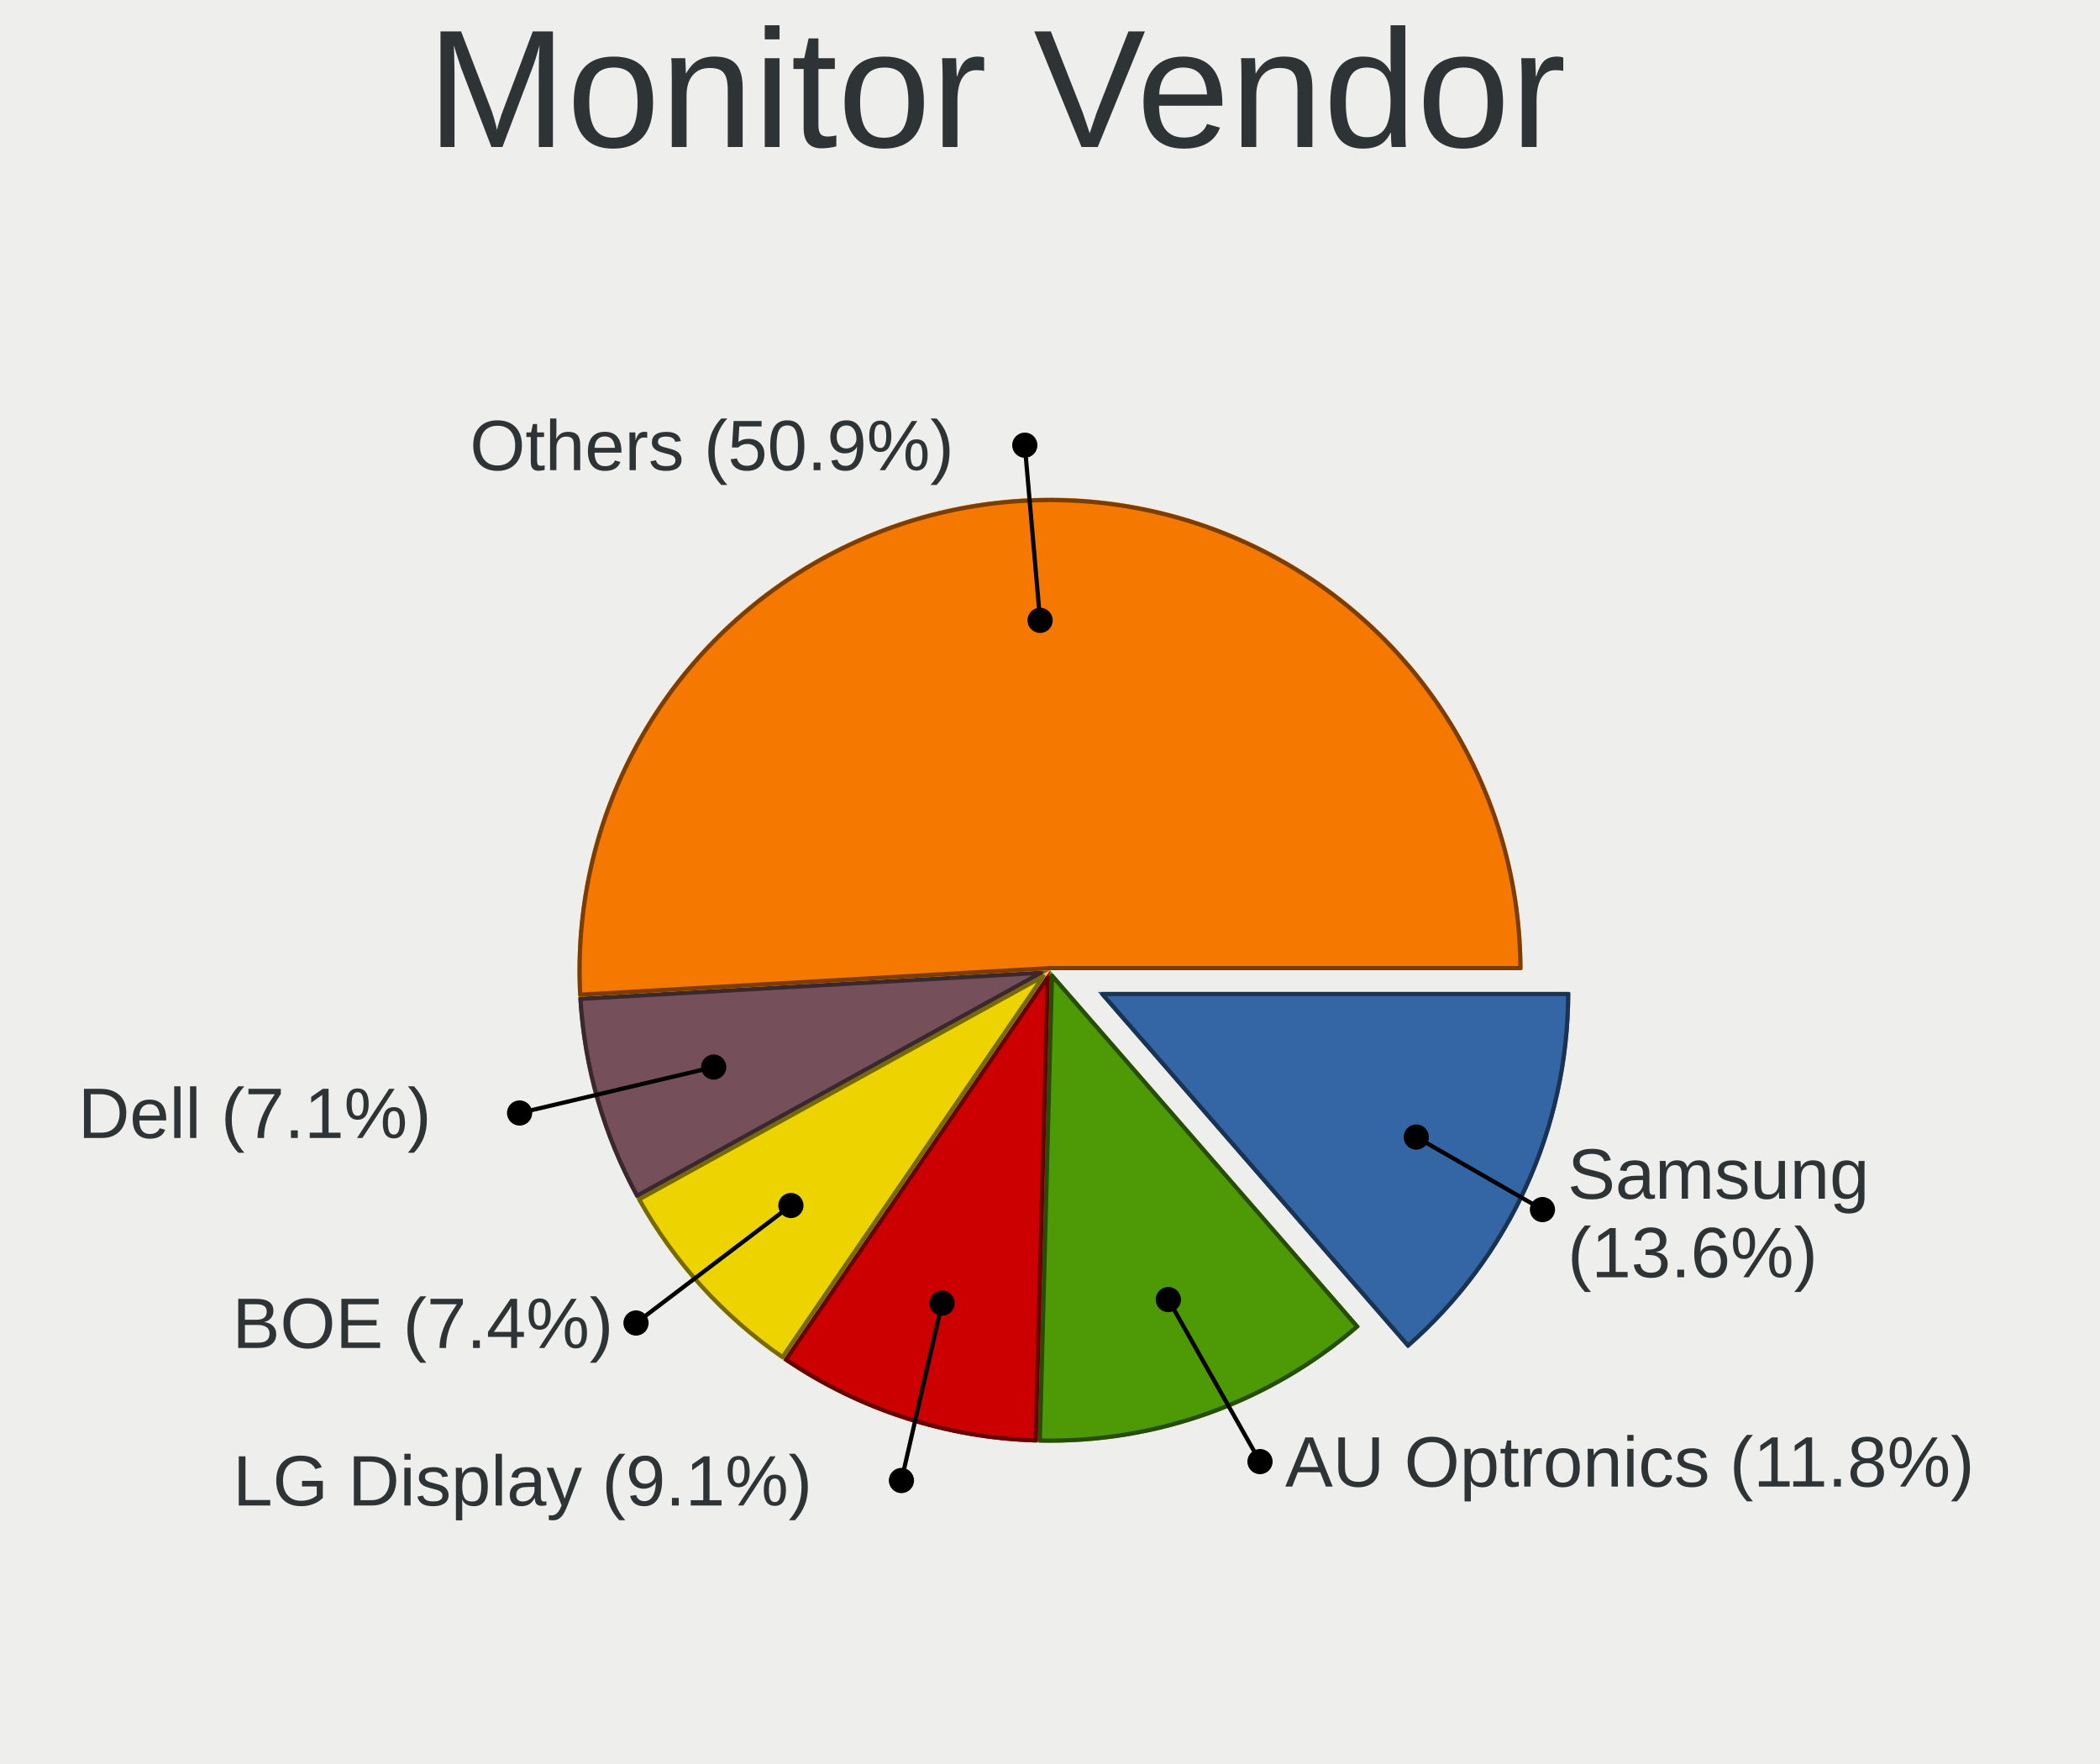
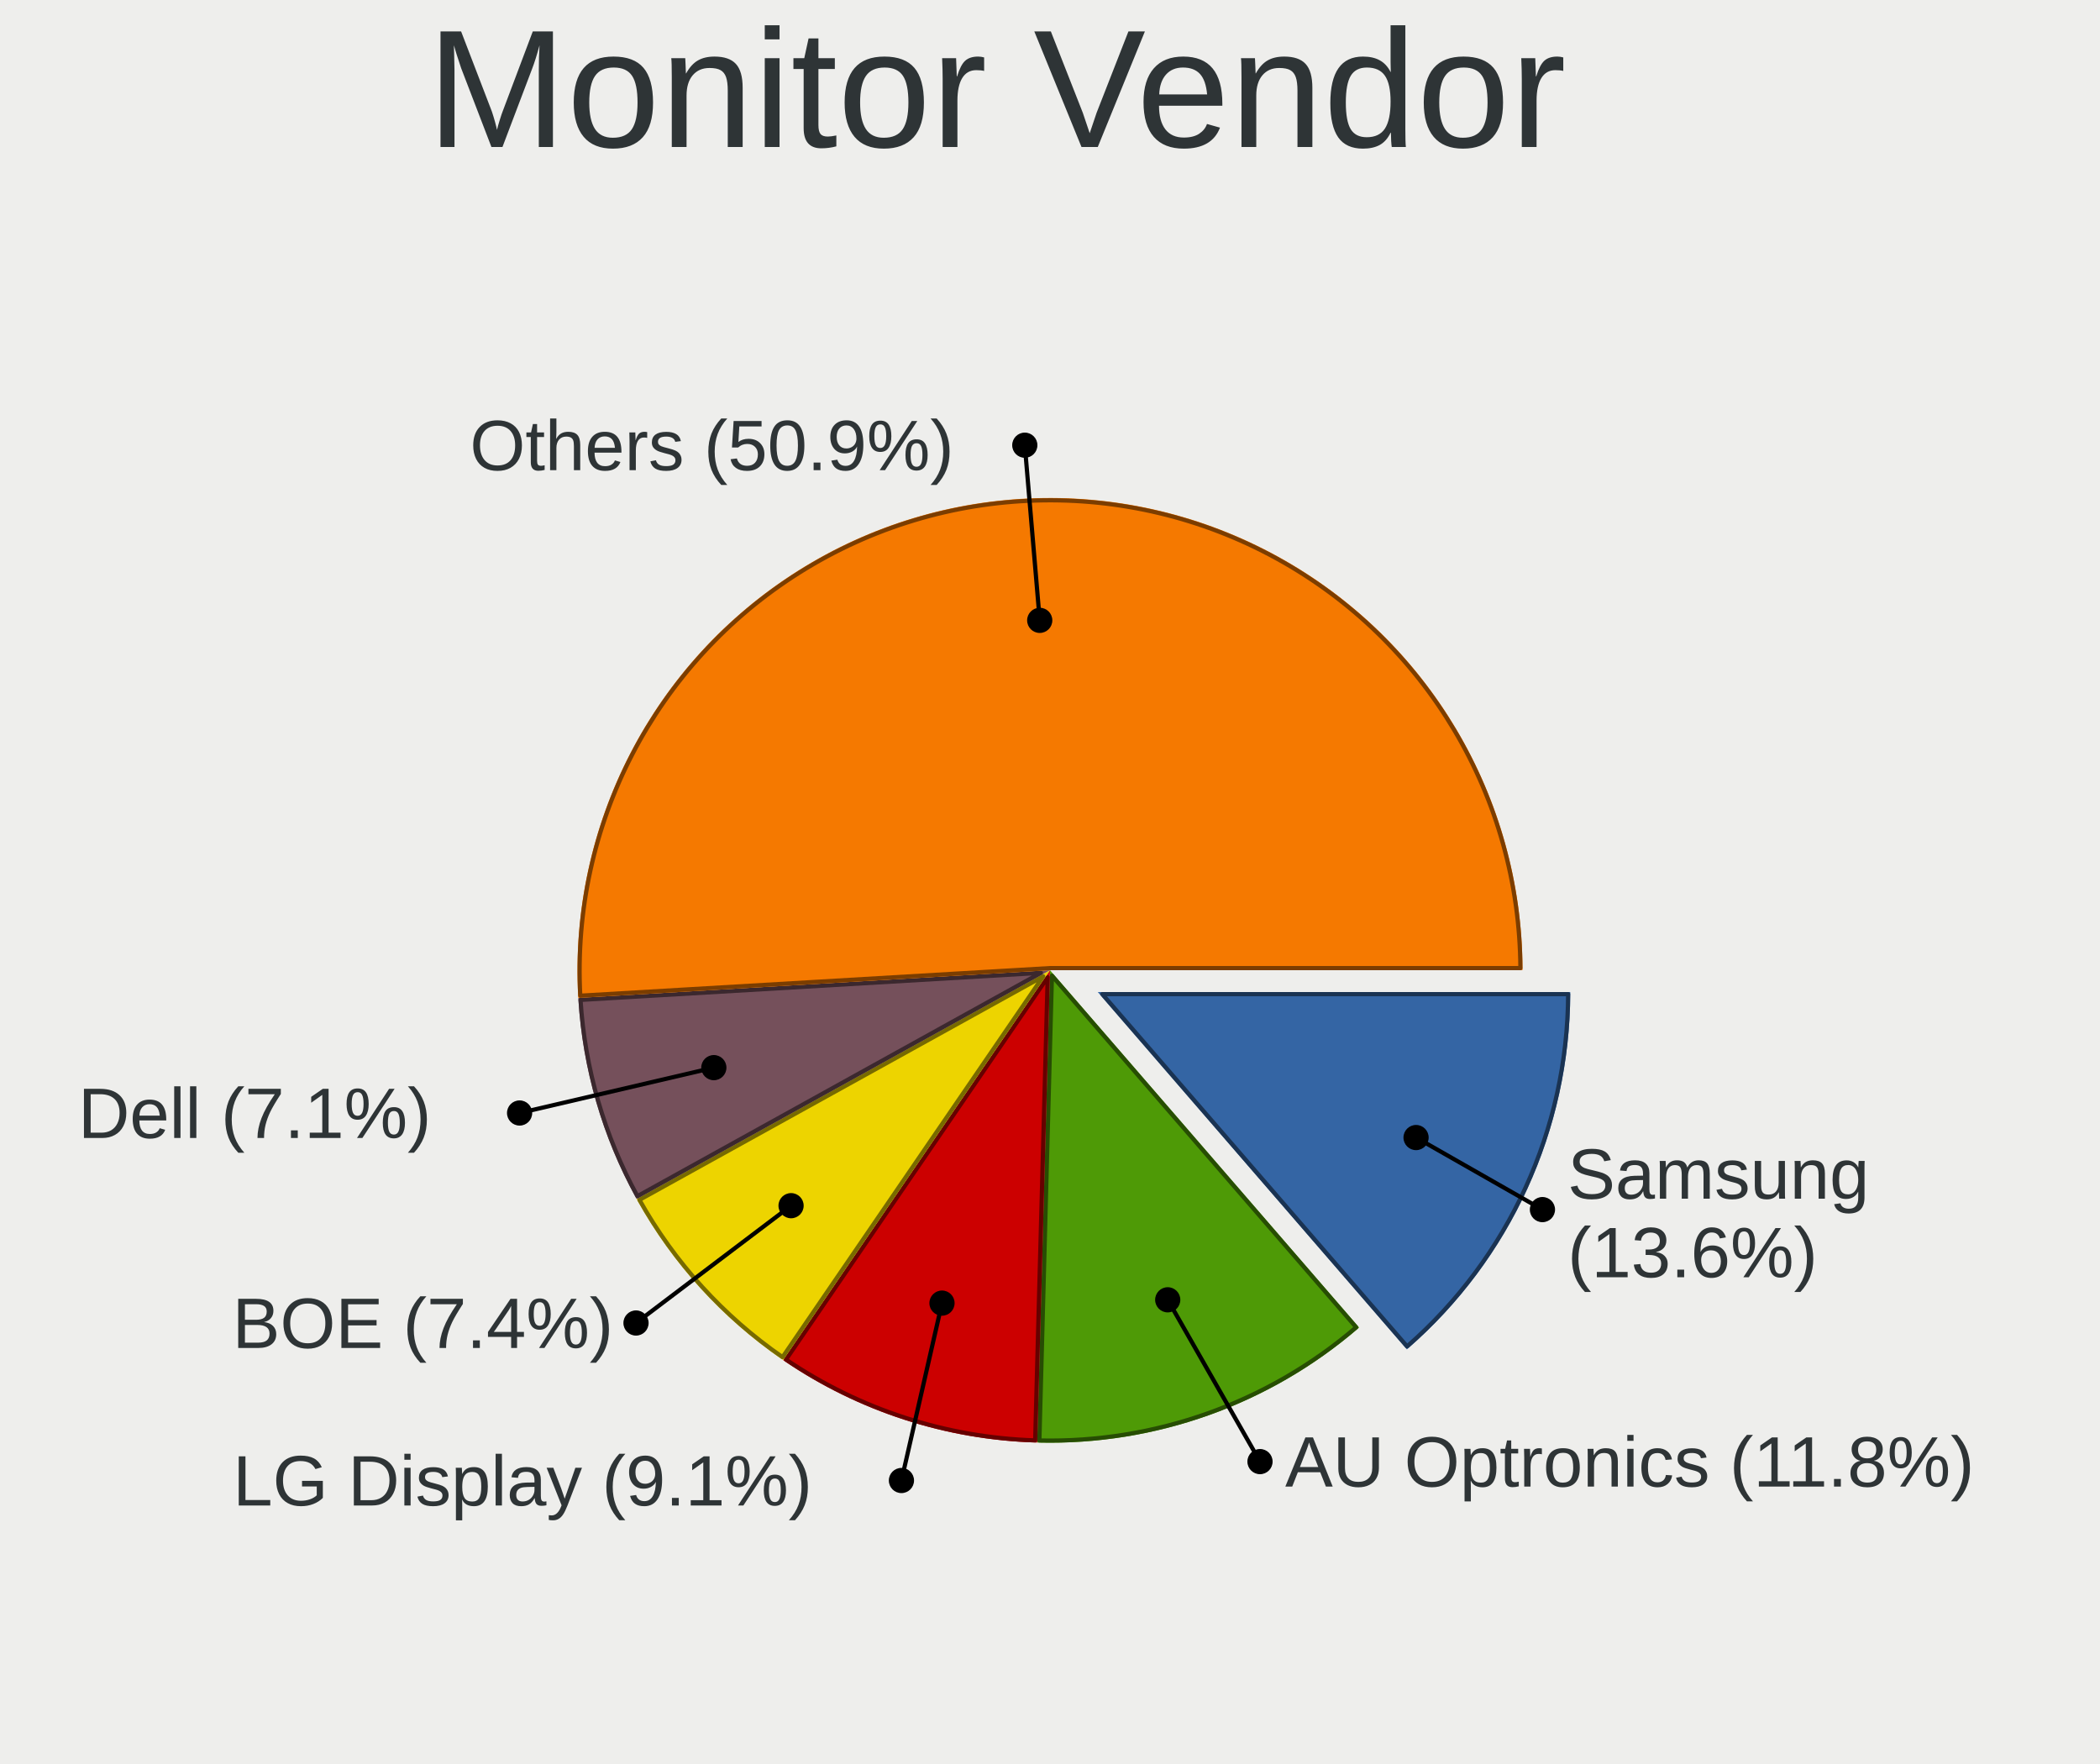
<svg xmlns="http://www.w3.org/2000/svg" width="500" height="420" version="1.0" id="ezcGraph">
  <defs />
  <g id="ezcGraphChart" color-rendering="optimizeQuality" shape-rendering="geometricPrecision" text-rendering="optimizeLegibility">
    <path d=" M 0,420 L 0,0 L 500,0 L 500,420 L 0,420 z " style="fill: #eeeeec; fill-opacity: 1.00; stroke: none;" id="ezcGraphPolygon_1" />
    <path d=" M 0,42 L 0,0 L 500,0 L 500,42 L 0,42 z " style="fill: #000000; fill-opacity: 0.00; stroke: none;" id="ezcGraphPolygon_2" />
-     <path d="M 261.38,236.18 L 373.88,236.18 A 112.50,112.50 0 0,1 335.20,321.07 z" style="fill: #3465a4; fill-opacity: 1.00; stroke: none; cursor: pointer;" id="ezcGraphCircleSector_4" />
-     <path d="M 262.47,236.68 L 373.38,236.68 A 112.00,112.00 0 0,1 335.25,320.36 z" style="fill: none; stroke: #1a3352; stroke-width: 1; stroke-opacity: 1.00; stroke-linecap: round; stroke-linejoin: round;" id="ezcGraphCircleSector_5" />
-     <path d="M 250.00,231.00 L 323.83,315.89 A 112.50,112.50 0 0,1 247.07,343.46 z" style="fill: #4e9a06; fill-opacity: 1.00; stroke: none; cursor: pointer;" id="ezcGraphCircleSector_6" />
-     <path d="M 250.47,232.30 L 323.12,315.84 A 112.00,112.00 0 0,1 247.59,342.98 z" style="fill: none; stroke: #274d03; stroke-width: 1; stroke-opacity: 1.00; stroke-linecap: round; stroke-linejoin: round;" id="ezcGraphCircleSector_7" />
-     <path d="M 250.00,231.00 L 247.07,343.46 A 112.50,112.50 0 0,1 186.43,323.82 z" style="fill: #cc0000; fill-opacity: 1.00; stroke: none; cursor: pointer;" id="ezcGraphCircleSector_8" />
-     <path d="M 249.46,232.68 L 246.59,342.95 A 112.00,112.00 0 0,1 187.13,323.69 z" style="fill: none; stroke: #660000; stroke-width: 1; stroke-opacity: 1.00; stroke-linecap: round; stroke-linejoin: round;" id="ezcGraphCircleSector_9" />
-     <path d="M 250.00,231.00 L 186.43,323.82 A 112.50,112.50 0 0,1 151.51,285.37 z" style="fill: #edd400; fill-opacity: 1.00; stroke: none; cursor: pointer;" id="ezcGraphCircleSector_10" />
-     <path d="M 248.40,232.46 L 186.30,323.12 A 112.00,112.00 0 0,1 152.19,285.56 z" style="fill: none; stroke: #776a00; stroke-width: 1; stroke-opacity: 1.00; stroke-linecap: round; stroke-linejoin: round;" id="ezcGraphCircleSector_11" />
-     <path d="M 250.00,231.00 L 151.51,285.37 A 112.50,112.50 0 0,1 137.68,237.36 z" style="fill: #75505b; fill-opacity: 1.00; stroke: none; cursor: pointer;" id="ezcGraphCircleSector_12" />
-     <path d="M 247.84,231.62 L 151.70,284.69 A 112.00,112.00 0 0,1 138.21,237.83 z" style="fill: none; stroke: #3b282e; stroke-width: 1; stroke-opacity: 1.00; stroke-linecap: round; stroke-linejoin: round;" id="ezcGraphCircleSector_13" />
-     <path d="M 250.00,231.00 L 137.68,237.36 A 112.50,112.50 0 1,1 362.50,231.00 z" style="fill: #f57900; fill-opacity: 1.00; stroke: none;" id="ezcGraphCircleSector_14" />
-     <path d="M 249.99,230.50 L 138.15,236.83 A 112.00,112.00 0 1,1 362.00,230.50 z" style="fill: none; stroke: #7b3d00; stroke-width: 1; stroke-opacity: 1.00; stroke-linecap: round; stroke-linejoin: round;" id="ezcGraphCircleSector_15" />
-     <path d=" M 247.644,147.7 L 244,106" style="fill: none; stroke: #000000; stroke-width: 1; stroke-opacity: 1.00; stroke-linecap: round; stroke-linejoin: round;" id="ezcGraphLine_16" />
-     <ellipse cx="247.644" cy="147.7" rx="3" ry="3" style="fill: #000000; fill-opacity: 1.00; stroke: none;" id="ezcGraphCircle_17" />
+     <path d="M 261.37,236.20 L 373.87,236.20 A 112.50,112.50 0 0,1 334.97,321.28 z" style="fill: #3465a4; fill-opacity: 1.00; stroke: none; cursor: pointer;" id="ezcGraphCircleSector_4" />
+     <path d="M 262.46,236.70 L 373.37,236.70 A 112.00,112.00 0 0,1 335.02,320.57 z" style="fill: none; stroke: #1a3352; stroke-width: 1; stroke-opacity: 1.00; stroke-linecap: round; stroke-linejoin: round;" id="ezcGraphCircleSector_5" />
+     <path d="M 250.00,231.00 L 323.60,316.08 A 112.50,112.50 0 0,1 246.95,343.46 z" style="fill: #4e9a06; fill-opacity: 1.00; stroke: none; cursor: pointer;" id="ezcGraphCircleSector_6" />
+     <path d="M 250.46,232.30 L 322.90,316.03 A 112.00,112.00 0 0,1 247.47,342.97 z" style="fill: none; stroke: #274d03; stroke-width: 1; stroke-opacity: 1.00; stroke-linecap: round; stroke-linejoin: round;" id="ezcGraphCircleSector_7" />
+     <path d="M 250.00,231.00 L 246.95,343.46 A 112.50,112.50 0 0,1 186.45,323.83 z" style="fill: #cc0000; fill-opacity: 1.00; stroke: none; cursor: pointer;" id="ezcGraphCircleSector_8" />
+     <path d="M 249.45,232.68 L 246.47,342.95 A 112.00,112.00 0 0,1 187.14,323.70 z" style="fill: none; stroke: #660000; stroke-width: 1; stroke-opacity: 1.00; stroke-linecap: round; stroke-linejoin: round;" id="ezcGraphCircleSector_9" />
+     <path d="M 250.00,231.00 L 186.45,323.83 A 112.50,112.50 0 0,1 151.57,285.48 z" style="fill: #edd400; fill-opacity: 1.00; stroke: none; cursor: pointer;" id="ezcGraphCircleSector_10" />
+     <path d="M 248.39,232.46 L 186.32,323.13 A 112.00,112.00 0 0,1 152.25,285.68 z" style="fill: none; stroke: #776a00; stroke-width: 1; stroke-opacity: 1.00; stroke-linecap: round; stroke-linejoin: round;" id="ezcGraphCircleSector_11" />
+     <path d="M 250.00,231.00 L 151.57,285.48 A 112.50,112.50 0 0,1 137.69,237.60 z" style="fill: #75505b; fill-opacity: 1.00; stroke: none; cursor: pointer;" id="ezcGraphCircleSector_12" />
+     <path d="M 247.83,231.63 L 151.77,284.80 A 112.00,112.00 0 0,1 138.22,238.07 z" style="fill: none; stroke: #3b282e; stroke-width: 1; stroke-opacity: 1.00; stroke-linecap: round; stroke-linejoin: round;" id="ezcGraphCircleSector_13" />
+     <path d="M 250.00,231.00 L 137.69,237.60 A 112.50,112.50 0 1,1 362.50,231.00 z" style="fill: #f57900; fill-opacity: 1.00; stroke: none;" id="ezcGraphCircleSector_14" />
+     <path d="M 249.99,230.50 L 138.16,237.07 A 112.00,112.00 0 1,1 362.00,230.50 z" style="fill: none; stroke: #7b3d00; stroke-width: 1; stroke-opacity: 1.00; stroke-linecap: round; stroke-linejoin: round;" id="ezcGraphCircleSector_15" />
+     <path d=" M 247.555,147.702 L 244,106" style="fill: none; stroke: #000000; stroke-width: 1; stroke-opacity: 1.00; stroke-linecap: round; stroke-linejoin: round;" id="ezcGraphLine_16" />
+     <ellipse cx="247.555" cy="147.702" rx="3" ry="3" style="fill: #000000; fill-opacity: 1.00; stroke: none;" id="ezcGraphCircle_17" />
    <ellipse cx="244" cy="106" rx="3" ry="3" style="fill: #000000; fill-opacity: 1.00; stroke: none;" id="ezcGraphCircle_18" />
-     <path d=" M 169.923,254.066 L 123.713,265" style="fill: none; stroke: #000000; stroke-width: 1; stroke-opacity: 1.00; stroke-linecap: round; stroke-linejoin: round;" id="ezcGraphLine_20" />
-     <ellipse cx="169.923" cy="254.066" rx="3" ry="3" style="fill: #000000; fill-opacity: 1.00; stroke: none;" id="ezcGraphCircle_21" />
+     <path d=" M 169.961,254.199 L 123.713,265" style="fill: none; stroke: #000000; stroke-width: 1; stroke-opacity: 1.00; stroke-linecap: round; stroke-linejoin: round;" id="ezcGraphLine_20" />
+     <ellipse cx="169.961" cy="254.199" rx="3" ry="3" style="fill: #000000; fill-opacity: 1.00; stroke: none;" id="ezcGraphCircle_21" />
    <ellipse cx="123.713" cy="265" rx="3" ry="3" style="fill: #000000; fill-opacity: 1.00; stroke: none;" id="ezcGraphCircle_22" />
-     <path d=" M 188.311,287.026 L 151.431,315" style="fill: none; stroke: #000000; stroke-width: 1; stroke-opacity: 1.00; stroke-linecap: round; stroke-linejoin: round;" id="ezcGraphLine_24" />
-     <ellipse cx="188.311" cy="287.026" rx="3" ry="3" style="fill: #000000; fill-opacity: 1.00; stroke: none;" id="ezcGraphCircle_25" />
+     <path d=" M 188.349,287.068 L 151.431,315" style="fill: none; stroke: #000000; stroke-width: 1; stroke-opacity: 1.00; stroke-linecap: round; stroke-linejoin: round;" id="ezcGraphLine_24" />
+     <ellipse cx="188.349" cy="287.068" rx="3" ry="3" style="fill: #000000; fill-opacity: 1.00; stroke: none;" id="ezcGraphCircle_25" />
    <ellipse cx="151.431" cy="315" rx="3" ry="3" style="fill: #000000; fill-opacity: 1.00; stroke: none;" id="ezcGraphCircle_26" />
-     <path d=" M 224.32,310.278 L 214.627,352.5" style="fill: none; stroke: #000000; stroke-width: 1; stroke-opacity: 1.00; stroke-linecap: round; stroke-linejoin: round;" id="ezcGraphLine_28" />
-     <ellipse cx="224.32" cy="310.278" rx="3" ry="3" style="fill: #000000; fill-opacity: 1.00; stroke: none;" id="ezcGraphCircle_29" />
+     <path d=" M 224.284,310.266 L 214.627,352.5" style="fill: none; stroke: #000000; stroke-width: 1; stroke-opacity: 1.00; stroke-linecap: round; stroke-linejoin: round;" id="ezcGraphLine_28" />
+     <ellipse cx="224.284" cy="310.266" rx="3" ry="3" style="fill: #000000; fill-opacity: 1.00; stroke: none;" id="ezcGraphCircle_29" />
    <ellipse cx="214.627" cy="352.5" rx="3" ry="3" style="fill: #000000; fill-opacity: 1.00; stroke: none;" id="ezcGraphCircle_30" />
-     <path d=" M 337.21,270.73 L 367.248,288" style="fill: none; stroke: #000000; stroke-width: 1; stroke-opacity: 1.00; stroke-linecap: round; stroke-linejoin: round;" id="ezcGraphLine_32" />
-     <ellipse cx="337.21" cy="270.73" rx="3" ry="3" style="fill: #000000; fill-opacity: 1.00; stroke: none;" id="ezcGraphCircle_33" />
+     <path d=" M 337.157,270.846 L 367.248,288" style="fill: none; stroke: #000000; stroke-width: 1; stroke-opacity: 1.00; stroke-linecap: round; stroke-linejoin: round;" id="ezcGraphLine_32" />
+     <ellipse cx="337.157" cy="270.846" rx="3" ry="3" style="fill: #000000; fill-opacity: 1.00; stroke: none;" id="ezcGraphCircle_33" />
    <ellipse cx="367.248" cy="288" rx="3" ry="3" style="fill: #000000; fill-opacity: 1.00; stroke: none;" id="ezcGraphCircle_34" />
-     <path d=" M 278.177,309.425 L 300,348" style="fill: none; stroke: #000000; stroke-width: 1; stroke-opacity: 1.00; stroke-linecap: round; stroke-linejoin: round;" id="ezcGraphLine_36" />
-     <ellipse cx="278.177" cy="309.425" rx="3" ry="3" style="fill: #000000; fill-opacity: 1.00; stroke: none;" id="ezcGraphCircle_37" />
+     <path d=" M 278.03,309.478 L 300,348" style="fill: none; stroke: #000000; stroke-width: 1; stroke-opacity: 1.00; stroke-linecap: round; stroke-linejoin: round;" id="ezcGraphLine_36" />
+     <ellipse cx="278.03" cy="309.478" rx="3" ry="3" style="fill: #000000; fill-opacity: 1.00; stroke: none;" id="ezcGraphCircle_37" />
    <ellipse cx="300" cy="348" rx="3" ry="3" style="fill: #000000; fill-opacity: 1.00; stroke: none;" id="ezcGraphCircle_38" />
    <g id="ezcGraphTextBox_3">
      <path d=" M 101.1,42 L 101.1,0.5 L 399.4,0.5 L 399.4,42 L 101.1,42 z " style="fill: #ffffff; fill-opacity: 0.00; stroke: none;" id="ezcGraphPolygon_40" />
      <text id="ezcGraphTextBox_3_text" x="101.6" text-length="296.8px" y="35" style="font-size: 40px; font-family: 'Arial'; fill: #2e3436; fill-opacity: 1.00; stroke: none;">Monitor Vendor</text>
    </g>
    <g id="ezcGraphTextBox_19">
      <path d=" M 111.36,115.5 L 111.36,97 L 239,97 L 239,115.5 L 111.36,115.5 z " style="fill: #ffffff; fill-opacity: 0.00; stroke: none;" id="ezcGraphPolygon_41" />
      <text id="ezcGraphTextBox_19_text" x="111.86" text-length="126.14px" y="111.95" style="font-size: 17px; font-family: 'Arial'; fill: #2e3436; fill-opacity: 1.00; stroke: none;">Others (50.9%)</text>
    </g>
    <g id="ezcGraphTextBox_23" style=" cursor: pointer;">
      <path d=" M 18.103,274.5 L 18.103,256 L 118.713,256 L 118.713,274.5 L 18.103,274.5 z " style="fill: #ffffff; fill-opacity: 0.00; stroke: none;" id="ezcGraphPolygon_42" />
      <text id="ezcGraphTextBox_23_text" x="18.603" text-length="99.11px" y="270.95" style="font-size: 17px; font-family: 'Arial'; fill: #2e3436; fill-opacity: 1.00; stroke: none;">Dell (7.1%)</text>
    </g>
    <g id="ezcGraphTextBox_27" style=" cursor: pointer;">
      <path d=" M 54.831,324.5 L 54.831,306 L 146.431,306 L 146.431,324.5 L 54.831,324.5 z " style="fill: #ffffff; fill-opacity: 0.00; stroke: none;" id="ezcGraphPolygon_43" />
      <text id="ezcGraphTextBox_27_text" x="55.331" text-length="90.1px" y="320.95" style="font-size: 17px; font-family: 'Arial'; fill: #2e3436; fill-opacity: 1.00; stroke: none;">BOE (7.4%)</text>
    </g>
    <g id="ezcGraphTextBox_31" style=" cursor: pointer;">
      <path d=" M 54.957,362 L 54.957,343.5 L 209.627,343.5 L 209.627,362 L 54.957,362 z " style="fill: #ffffff; fill-opacity: 0.00; stroke: none;" id="ezcGraphPolygon_44" />
      <text id="ezcGraphTextBox_31_text" x="55.457" text-length="153.17px" y="358.45" style="font-size: 17px; font-family: 'Arial'; fill: #2e3436; fill-opacity: 1.00; stroke: none;">LG Display (9.1%)</text>
    </g>
    <g id="ezcGraphTextBox_35" style=" cursor: pointer;">
      <path d=" M 372.748,306.05 L 372.748,270.45 L 437.317,270.45 L 437.317,306.05 L 372.748,306.05 z " style="fill: #ffffff; fill-opacity: 0.00; stroke: none;" id="ezcGraphPolygon_45" />
      <text id="ezcGraphTextBox_35_text" x="373.248" text-length="63.07px" y="285.4" style="font-size: 17px; font-family: 'Arial'; fill: #2e3436; fill-opacity: 1.00; stroke: none;">Samsung</text>
      <text id="ezcGraphTextBox_35_text" x="373.248" text-length="63.07px" y="304.1" style="font-size: 17px; font-family: 'Arial'; fill: #2e3436; fill-opacity: 1.00; stroke: none;">(13.6%)</text>
    </g>
    <g id="ezcGraphTextBox_39" style=" cursor: pointer;">
      <path d=" M 305.5,357.5 L 305.5,339 L 487.2,339 L 487.2,357.5 L 305.5,357.5 z " style="fill: #ffffff; fill-opacity: 0.00; stroke: none;" id="ezcGraphPolygon_46" />
      <text id="ezcGraphTextBox_39_text" x="306" text-length="180.2px" y="353.95" style="font-size: 17px; font-family: 'Arial'; fill: #2e3436; fill-opacity: 1.00; stroke: none;">AU Optronics (11.8%)</text>
    </g>
  </g>
</svg>
